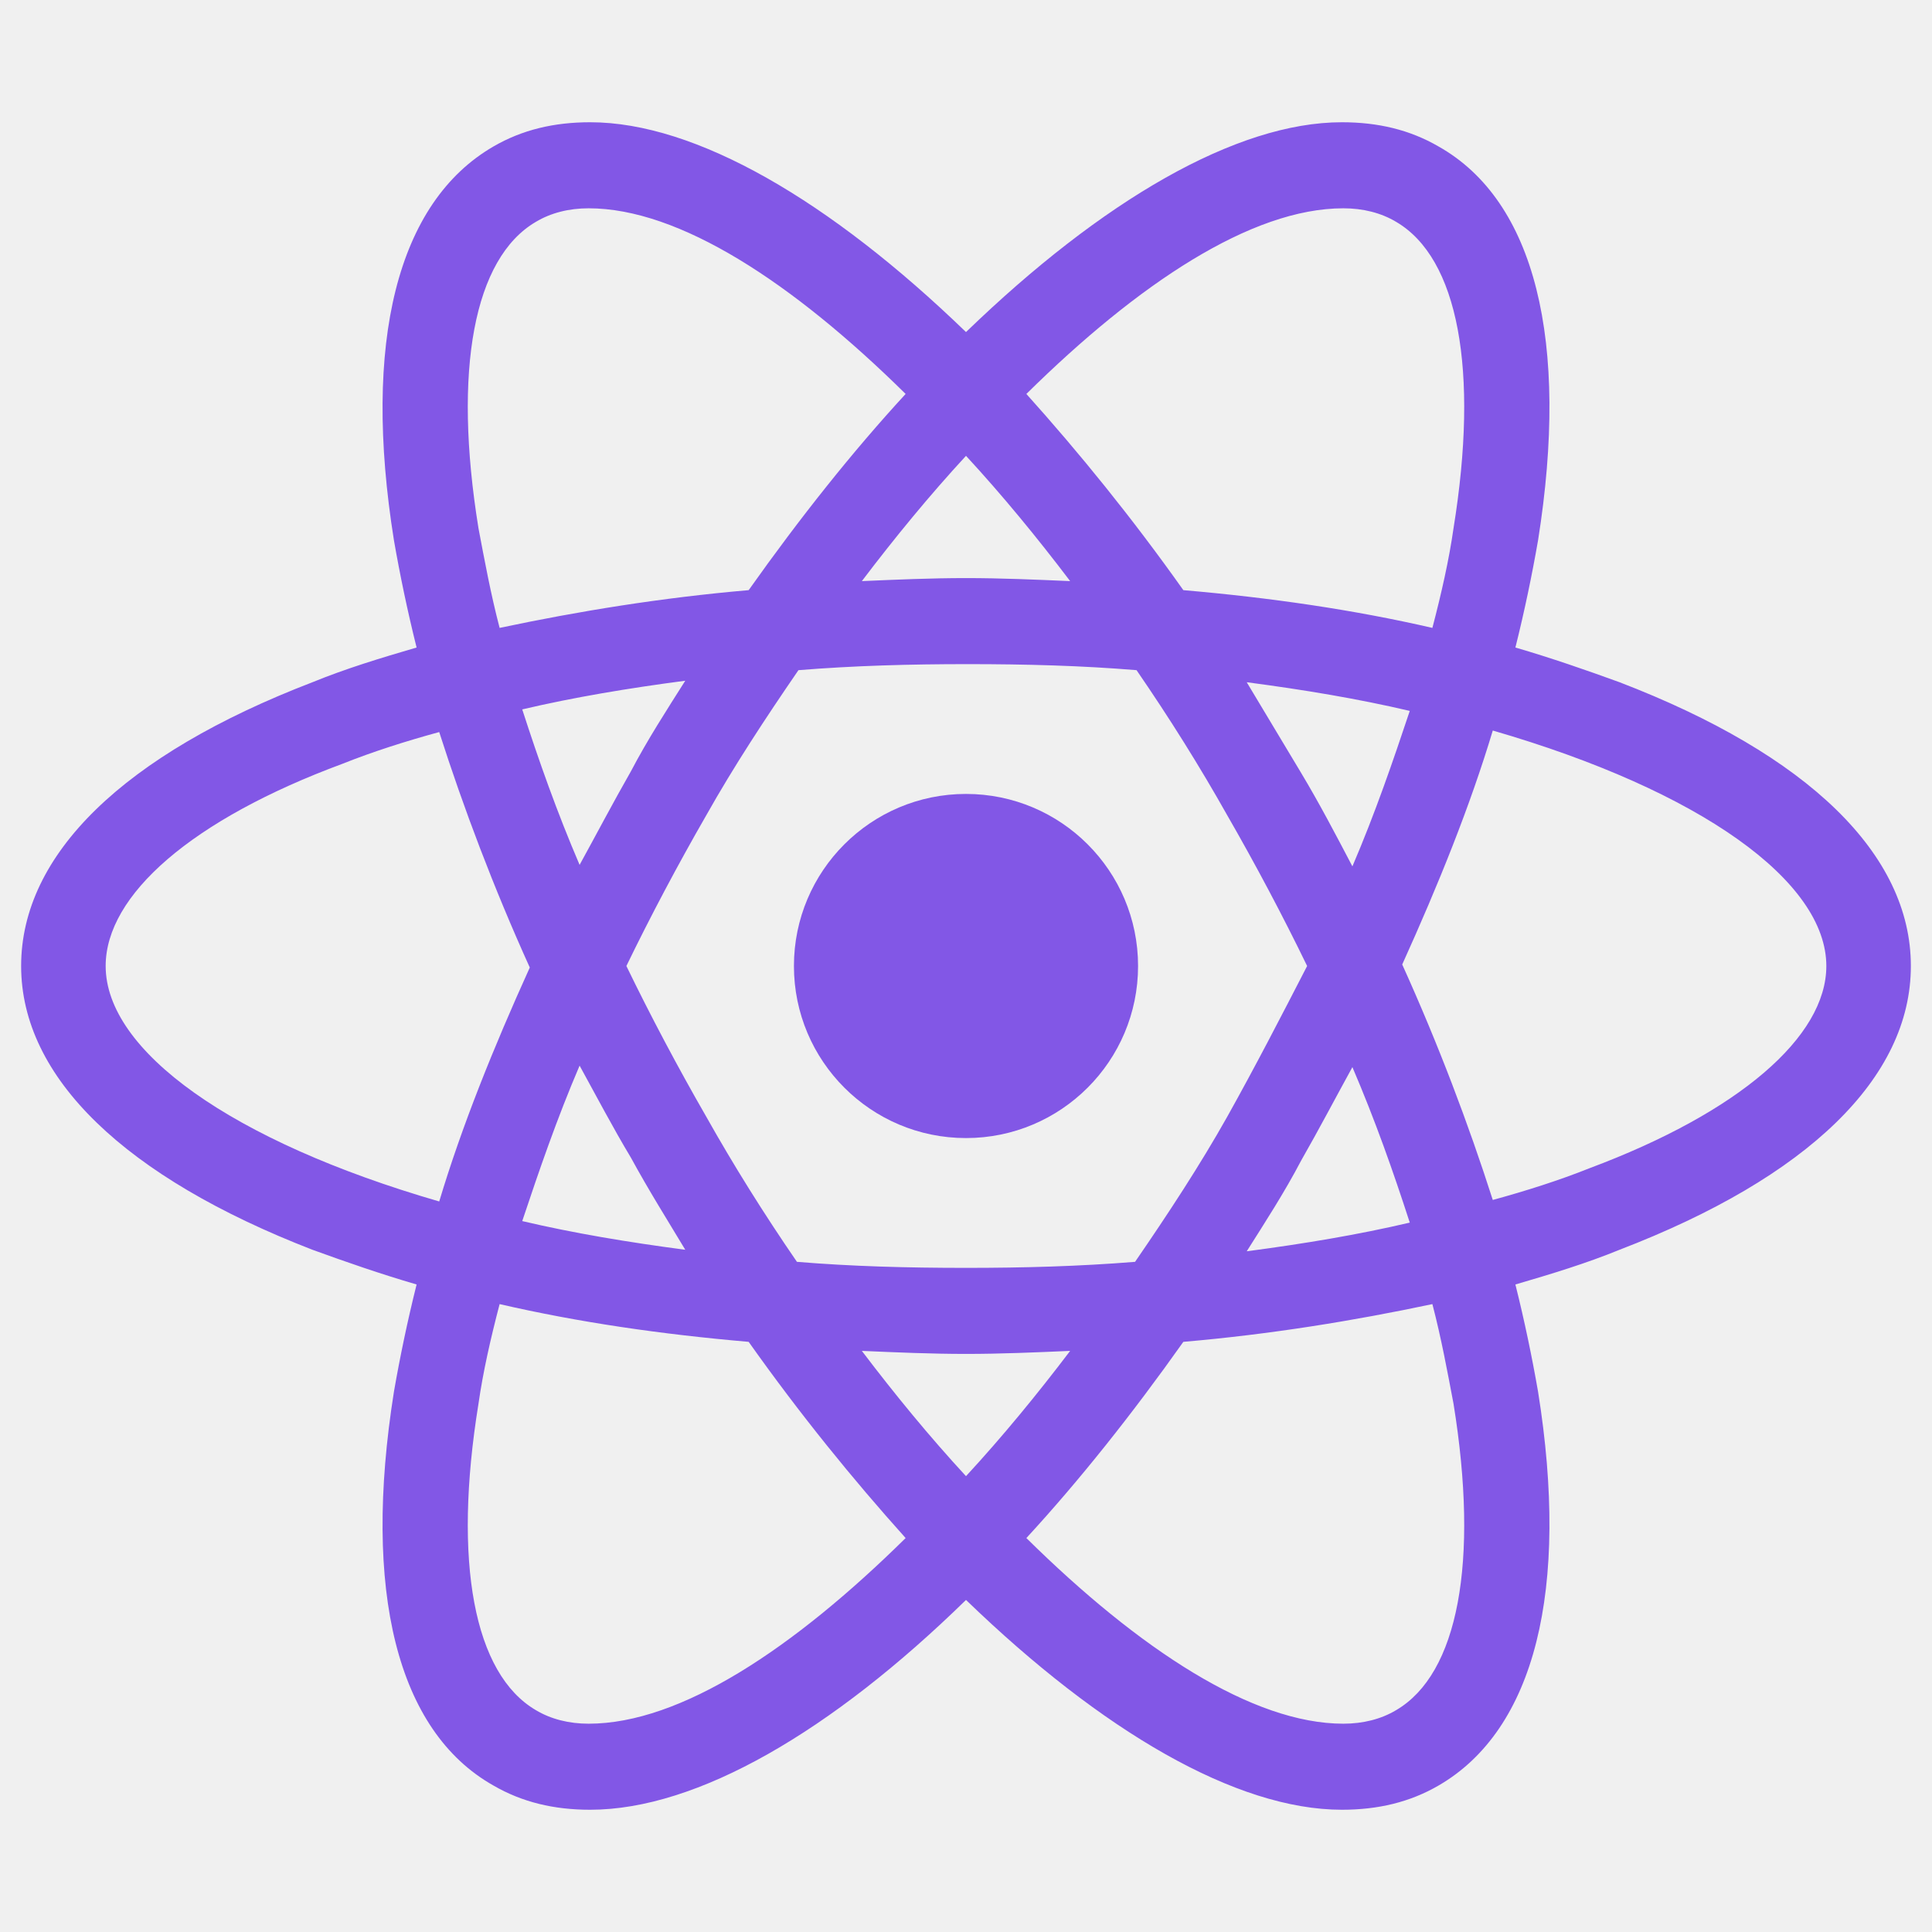
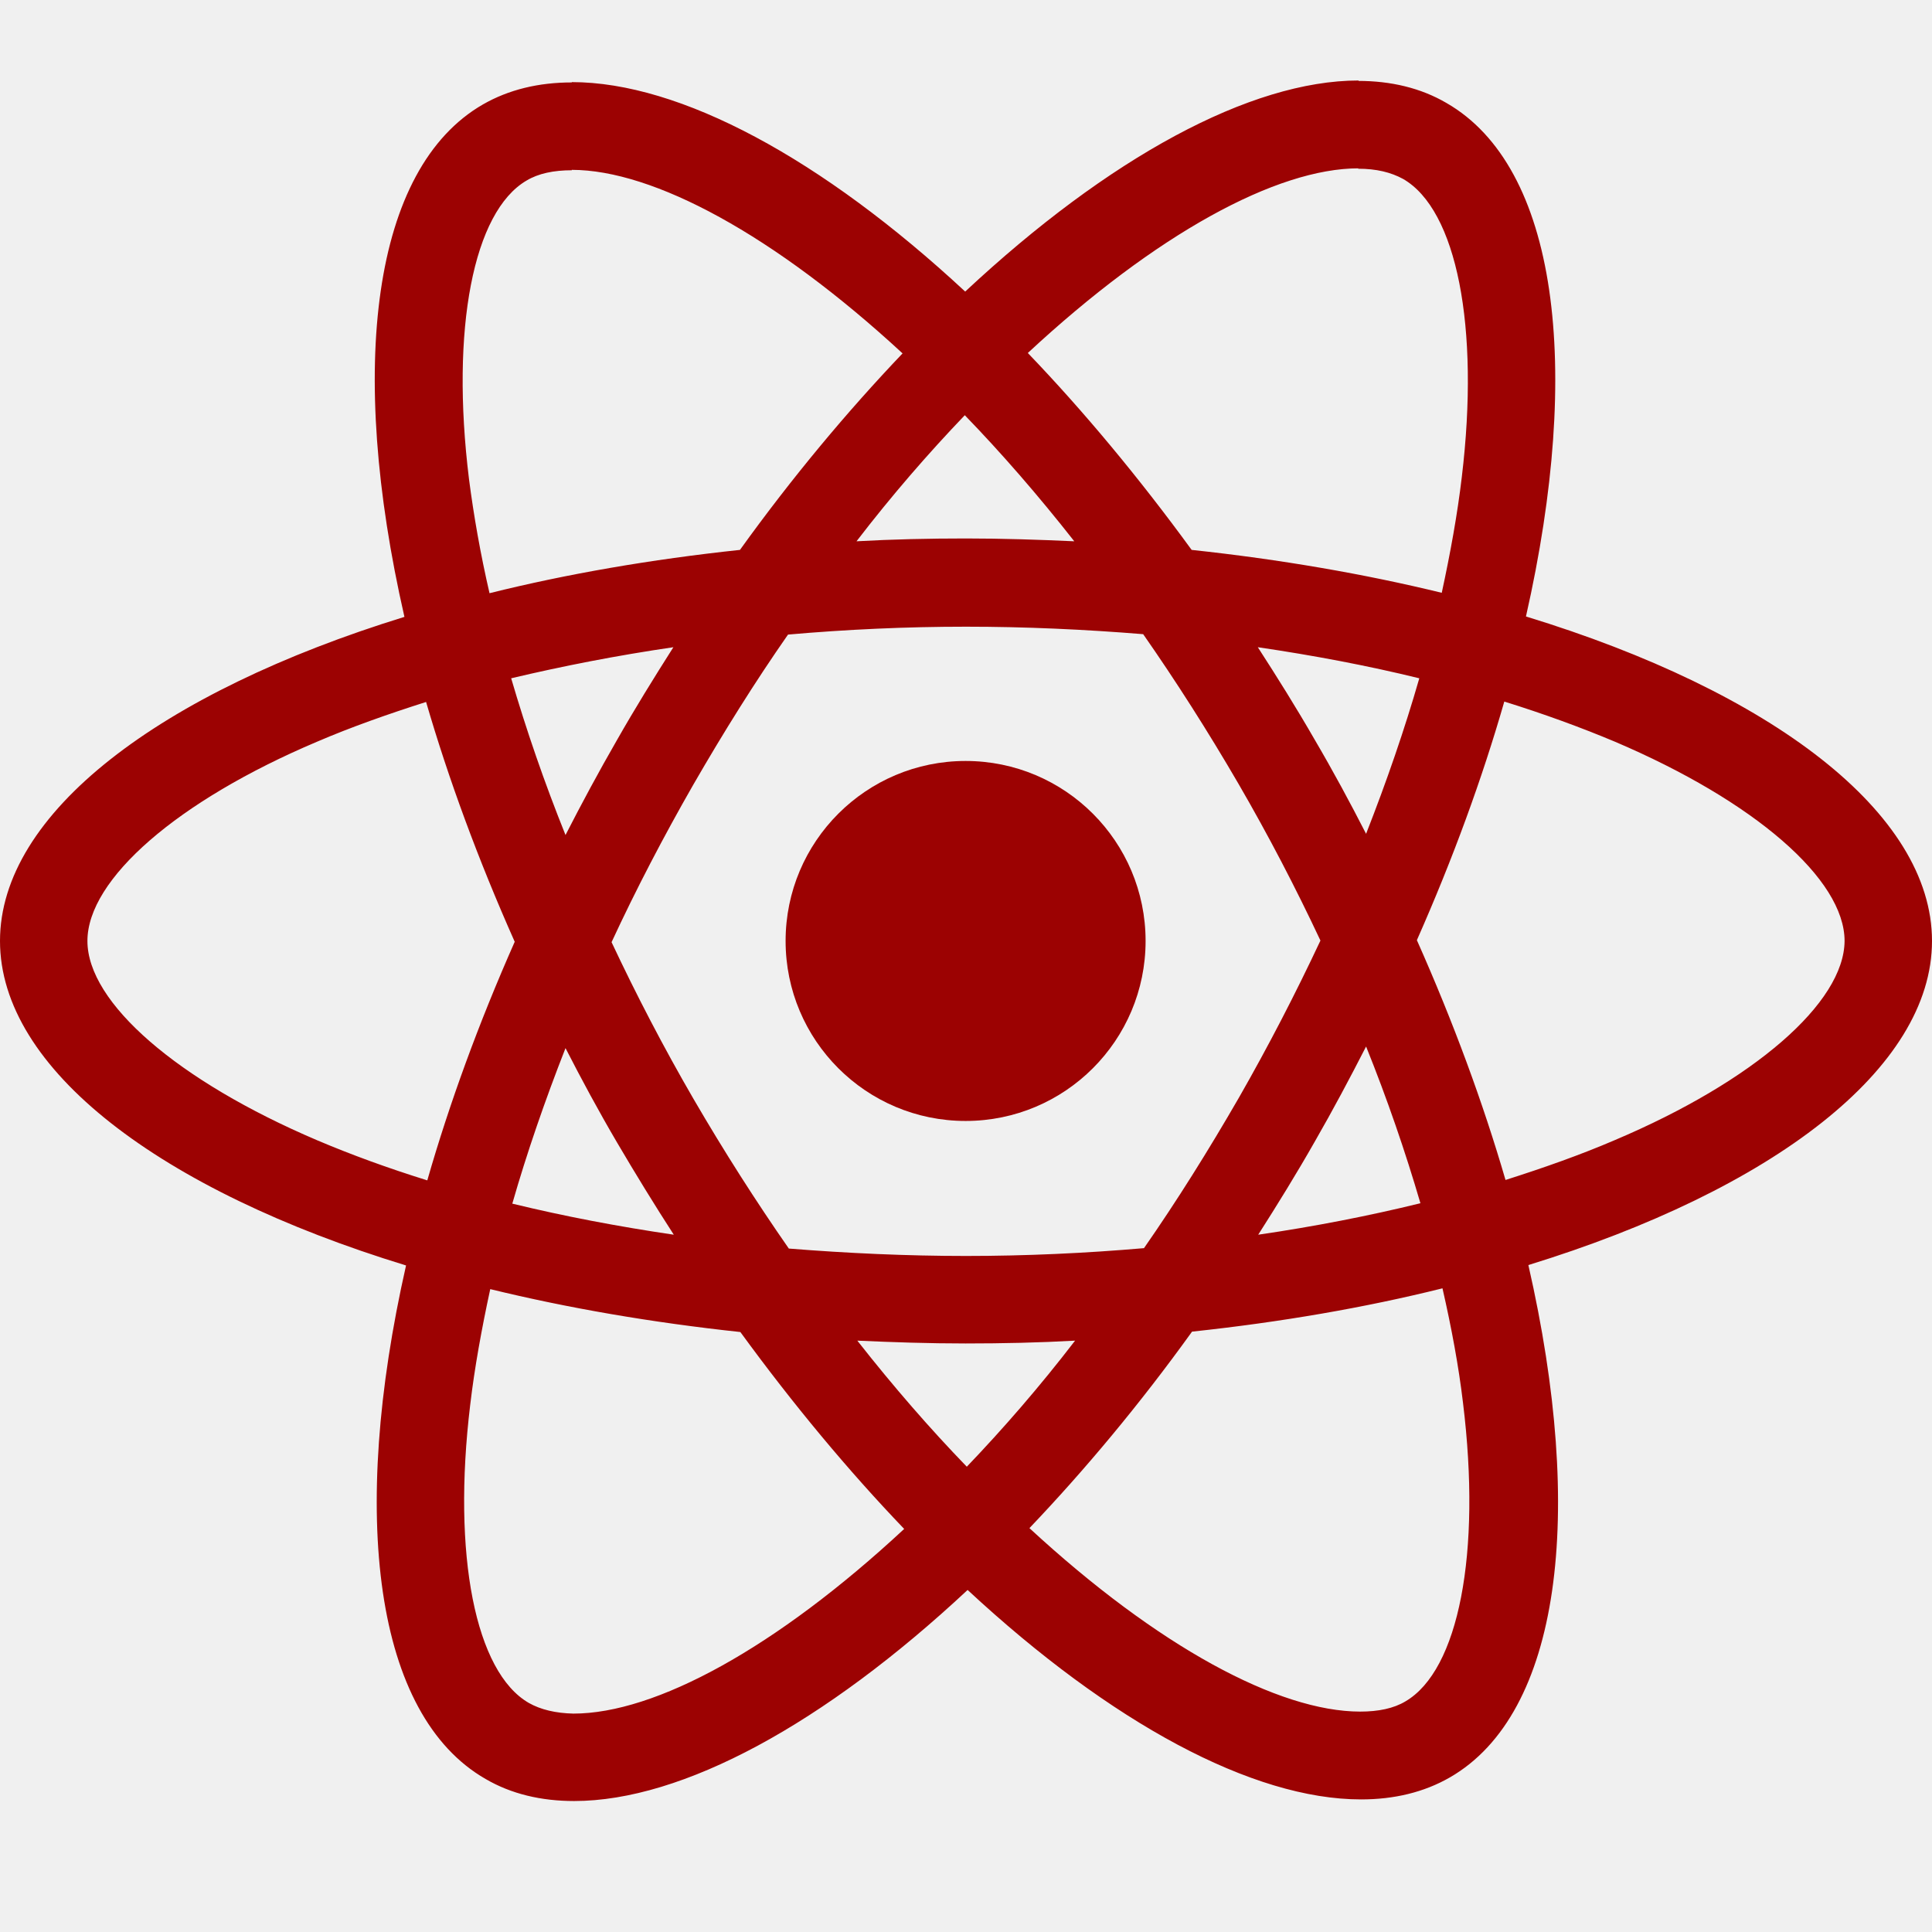
- <svg xmlns="http://www.w3.org/2000/svg" width="65" height="65" viewBox="0 0 65 65" fill="none">
-   <path d="M32.5 38.289C35.697 38.289 38.289 35.697 38.289 32.5C38.289 29.303 35.697 26.711 32.5 26.711C29.303 26.711 26.711 29.303 26.711 32.5C26.711 35.697 29.303 38.289 32.5 38.289Z" fill="#8257E6" />
-   <path d="M54.488 22.953C53.371 22.547 52.203 22.141 50.984 21.785C51.289 20.566 51.543 19.348 51.746 18.18C52.812 11.477 51.645 6.754 48.395 4.926C47.43 4.367 46.363 4.113 45.145 4.113C41.59 4.113 37.07 6.754 32.5 11.172C27.93 6.754 23.41 4.113 19.855 4.113C18.637 4.113 17.57 4.367 16.605 4.926C13.355 6.805 12.188 11.527 13.254 18.18C13.457 19.348 13.711 20.566 14.016 21.785C12.797 22.141 11.629 22.496 10.512 22.953C4.164 25.391 0.711 28.742 0.711 32.5C0.711 36.258 4.215 39.609 10.512 42.047C11.629 42.453 12.797 42.859 14.016 43.215C13.711 44.434 13.457 45.652 13.254 46.82C12.188 53.523 13.355 58.246 16.605 60.074C17.57 60.633 18.637 60.887 19.855 60.887C23.461 60.887 27.98 58.246 32.5 53.828C37.07 58.246 41.59 60.887 45.145 60.887C46.363 60.887 47.43 60.633 48.395 60.074C51.645 58.195 52.812 53.473 51.746 46.82C51.543 45.652 51.289 44.434 50.984 43.215C52.203 42.859 53.371 42.504 54.488 42.047C60.836 39.609 64.289 36.258 64.289 32.5C64.289 28.742 60.836 25.391 54.488 22.953V22.953ZM46.973 7.465C49.055 8.684 49.766 12.441 48.902 17.773C48.75 18.84 48.496 19.957 48.191 21.125C45.551 20.516 42.758 20.109 39.812 19.855C38.086 17.418 36.309 15.234 34.531 13.254C38.289 9.547 42.098 7.008 45.195 7.008C45.855 7.008 46.465 7.16 46.973 7.465V7.465ZM41.285 37.578C40.371 39.203 39.305 40.828 38.188 42.453C36.309 42.605 34.43 42.656 32.5 42.656C30.52 42.656 28.641 42.605 26.812 42.453C25.695 40.828 24.68 39.203 23.766 37.578C22.801 35.902 21.887 34.176 21.074 32.5C21.887 30.824 22.801 29.098 23.766 27.422C24.68 25.797 25.746 24.172 26.863 22.547C28.742 22.395 30.621 22.344 32.551 22.344C34.531 22.344 36.41 22.395 38.238 22.547C39.355 24.172 40.371 25.797 41.285 27.422C42.25 29.098 43.164 30.824 43.977 32.5C43.113 34.176 42.25 35.852 41.285 37.578ZM45.5 35.902C46.262 37.68 46.871 39.406 47.43 41.133C45.703 41.539 43.875 41.844 41.945 42.098C42.555 41.133 43.215 40.117 43.773 39.051C44.383 37.984 44.941 36.918 45.5 35.902ZM32.5 49.664C31.281 48.344 30.113 46.922 28.996 45.449C30.164 45.5 31.332 45.551 32.5 45.551C33.668 45.551 34.836 45.5 36.004 45.449C34.887 46.922 33.719 48.344 32.5 49.664ZM23.055 42.047C21.125 41.793 19.297 41.488 17.57 41.082C18.129 39.406 18.738 37.629 19.5 35.852C20.059 36.867 20.617 37.934 21.227 38.949C21.836 40.066 22.445 41.031 23.055 42.047V42.047ZM19.5 29.098C18.738 27.32 18.129 25.594 17.57 23.867C19.297 23.461 21.125 23.156 23.055 22.902C22.445 23.867 21.785 24.883 21.227 25.949C20.617 27.016 20.059 28.082 19.5 29.098V29.098ZM32.5 15.336C33.719 16.656 34.887 18.078 36.004 19.551C34.836 19.5 33.668 19.449 32.5 19.449C31.332 19.449 30.164 19.5 28.996 19.551C30.113 18.078 31.281 16.656 32.5 15.336ZM43.773 26L41.945 22.953C43.875 23.207 45.703 23.512 47.43 23.918C46.871 25.594 46.262 27.371 45.5 29.148C44.941 28.082 44.383 27.016 43.773 26ZM16.098 17.773C15.234 12.441 15.945 8.684 18.027 7.465C18.535 7.16 19.145 7.008 19.805 7.008C22.852 7.008 26.66 9.496 30.469 13.254C28.691 15.184 26.914 17.418 25.188 19.855C22.242 20.109 19.449 20.566 16.809 21.125C16.504 19.957 16.301 18.84 16.098 17.773V17.773ZM3.555 32.5C3.555 30.113 6.449 27.574 11.527 25.695C12.543 25.289 13.66 24.934 14.777 24.629C15.59 27.168 16.605 29.859 17.824 32.551C16.605 35.242 15.539 37.883 14.777 40.422C7.77 38.391 3.555 35.344 3.555 32.5ZM18.027 57.535C15.945 56.316 15.234 52.559 16.098 47.227C16.25 46.16 16.504 45.043 16.809 43.875C19.449 44.484 22.242 44.891 25.188 45.145C26.914 47.582 28.691 49.766 30.469 51.746C26.711 55.453 22.902 57.992 19.805 57.992C19.145 57.992 18.535 57.84 18.027 57.535ZM48.902 47.227C49.766 52.559 49.055 56.316 46.973 57.535C46.465 57.84 45.855 57.992 45.195 57.992C42.148 57.992 38.34 55.504 34.531 51.746C36.309 49.816 38.086 47.582 39.812 45.145C42.758 44.891 45.551 44.434 48.191 43.875C48.496 45.043 48.699 46.16 48.902 47.227V47.227ZM53.473 39.305C52.457 39.711 51.34 40.066 50.223 40.371C49.41 37.832 48.395 35.141 47.176 32.449C48.395 29.758 49.461 27.117 50.223 24.578C57.23 26.609 61.445 29.656 61.445 32.5C61.445 34.887 58.5 37.426 53.473 39.305Z" fill="#8257E6" />
+ <svg xmlns="http://www.w3.org/2000/svg" width="256px" height="256px" viewBox="0 0 24 24" fill="none">
+   <g id="SVGRepo_bgCarrier" stroke-width="0" />
+   <g id="SVGRepo_tracerCarrier" stroke-linecap="round" stroke-linejoin="round" />
+   <g id="SVGRepo_iconCarrier">
+     <g clip-path="url(#clip0)">
+       <path d="M24 11.689C24 10.099 22.009 8.592 18.956 7.658C19.661 4.547 19.348 2.071 17.968 1.279C17.65 1.093 17.278 1.005 16.872 1.005V2.096C17.097 2.096 17.278 2.14 17.43 2.223C18.095 2.605 18.384 4.057 18.159 5.926C18.105 6.386 18.017 6.87 17.91 7.364C16.951 7.13 15.904 6.949 14.803 6.831C14.143 5.926 13.458 5.104 12.768 4.385C14.363 2.903 15.86 2.091 16.877 2.091V1C15.532 1 13.771 1.959 11.99 3.622C10.21 1.969 8.448 1.02 7.103 1.02V2.11C8.116 2.11 9.618 2.918 11.212 4.39C10.527 5.109 9.843 5.926 9.192 6.831C8.086 6.949 7.04 7.13 6.081 7.369C5.968 6.88 5.885 6.406 5.826 5.951C5.596 4.082 5.88 2.629 6.541 2.243C6.687 2.155 6.878 2.115 7.103 2.115V1.024C6.692 1.024 6.32 1.113 5.998 1.298C4.623 2.091 4.315 4.561 5.024 7.663C1.981 8.602 0 10.104 0 11.689C0 13.279 1.991 14.786 5.044 15.72C4.339 18.831 4.652 21.307 6.032 22.099C6.35 22.285 6.722 22.373 7.132 22.373C8.478 22.373 10.239 21.414 12.02 19.751C13.8 21.404 15.561 22.353 16.907 22.353C17.318 22.353 17.689 22.265 18.012 22.079C19.387 21.287 19.695 18.817 18.986 15.715C22.019 14.781 24 13.274 24 11.689ZM17.631 8.426C17.45 9.057 17.225 9.708 16.97 10.358C16.77 9.967 16.559 9.576 16.329 9.184C16.104 8.793 15.865 8.411 15.625 8.04C16.32 8.142 16.99 8.269 17.631 8.426ZM15.39 13.636C15.009 14.296 14.617 14.922 14.211 15.505C13.482 15.568 12.744 15.602 12 15.602C11.261 15.602 10.523 15.568 9.799 15.51C9.393 14.927 8.996 14.306 8.615 13.651C8.243 13.01 7.905 12.359 7.597 11.704C7.901 11.048 8.243 10.393 8.61 9.752C8.991 9.091 9.383 8.465 9.789 7.883C10.518 7.819 11.256 7.785 12 7.785C12.739 7.785 13.477 7.819 14.201 7.878C14.607 8.46 15.004 9.082 15.385 9.737C15.757 10.378 16.095 11.028 16.403 11.684C16.095 12.34 15.757 12.995 15.39 13.636ZM16.97 13C17.234 13.655 17.459 14.311 17.645 14.947C17.005 15.104 16.329 15.236 15.63 15.338C15.87 14.962 16.109 14.575 16.334 14.179C16.559 13.788 16.77 13.391 16.97 13ZM12.01 18.22C11.555 17.75 11.1 17.227 10.65 16.654C11.09 16.674 11.54 16.689 11.995 16.689C12.455 16.689 12.91 16.679 13.355 16.654C12.915 17.227 12.46 17.75 12.01 18.22ZM8.37 15.338C7.676 15.236 7.005 15.108 6.364 14.952C6.545 14.321 6.77 13.67 7.025 13.02C7.225 13.411 7.436 13.802 7.666 14.194C7.896 14.585 8.13 14.967 8.37 15.338ZM11.985 5.158C12.44 5.628 12.895 6.151 13.345 6.724C12.905 6.704 12.455 6.689 12 6.689C11.54 6.689 11.085 6.699 10.64 6.724C11.08 6.151 11.535 5.628 11.985 5.158ZM8.365 8.04C8.126 8.416 7.886 8.803 7.661 9.199C7.436 9.59 7.225 9.982 7.025 10.373C6.761 9.717 6.536 9.062 6.35 8.426C6.991 8.274 7.666 8.142 8.365 8.04ZM3.938 14.164C2.206 13.426 1.086 12.457 1.086 11.689C1.086 10.921 2.206 9.947 3.938 9.214C4.359 9.033 4.819 8.871 5.293 8.72C5.572 9.678 5.939 10.676 6.394 11.699C5.944 12.716 5.582 13.709 5.308 14.663C4.823 14.512 4.364 14.345 3.938 14.164ZM6.57 21.155C5.905 20.773 5.616 19.32 5.841 17.452C5.895 16.992 5.983 16.508 6.09 16.014C7.049 16.248 8.096 16.429 9.197 16.547C9.857 17.452 10.542 18.273 11.232 18.993C9.637 20.475 8.14 21.287 7.123 21.287C6.903 21.282 6.717 21.238 6.57 21.155ZM18.174 17.427C18.404 19.296 18.12 20.749 17.459 21.135C17.313 21.223 17.122 21.262 16.897 21.262C15.884 21.262 14.382 20.455 12.788 18.983C13.473 18.264 14.157 17.447 14.808 16.542C15.914 16.424 16.96 16.243 17.919 16.004C18.032 16.498 18.12 16.972 18.174 17.427ZM20.057 14.164C19.636 14.345 19.177 14.507 18.702 14.658C18.423 13.7 18.056 12.702 17.601 11.679C18.051 10.662 18.413 9.669 18.687 8.715C19.172 8.866 19.631 9.033 20.062 9.214C21.794 9.952 22.914 10.921 22.914 11.689C22.909 12.457 21.789 13.431 20.057 14.164Z" fill="#9c0202" />
+       <path d="M11.995 13.925C13.23 13.925 14.231 12.924 14.231 11.689C14.231 10.454 13.23 9.453 11.995 9.453C10.76 9.453 9.759 10.454 9.759 11.689C9.759 12.924 10.76 13.925 11.995 13.925Z" fill="#9c0202" />
+     </g>
+     <defs>
+       <clipPath id="clip0">
+         <rect width="24" height="24" fill="white" />
+       </clipPath>
+     </defs>
+   </g>
</svg>
